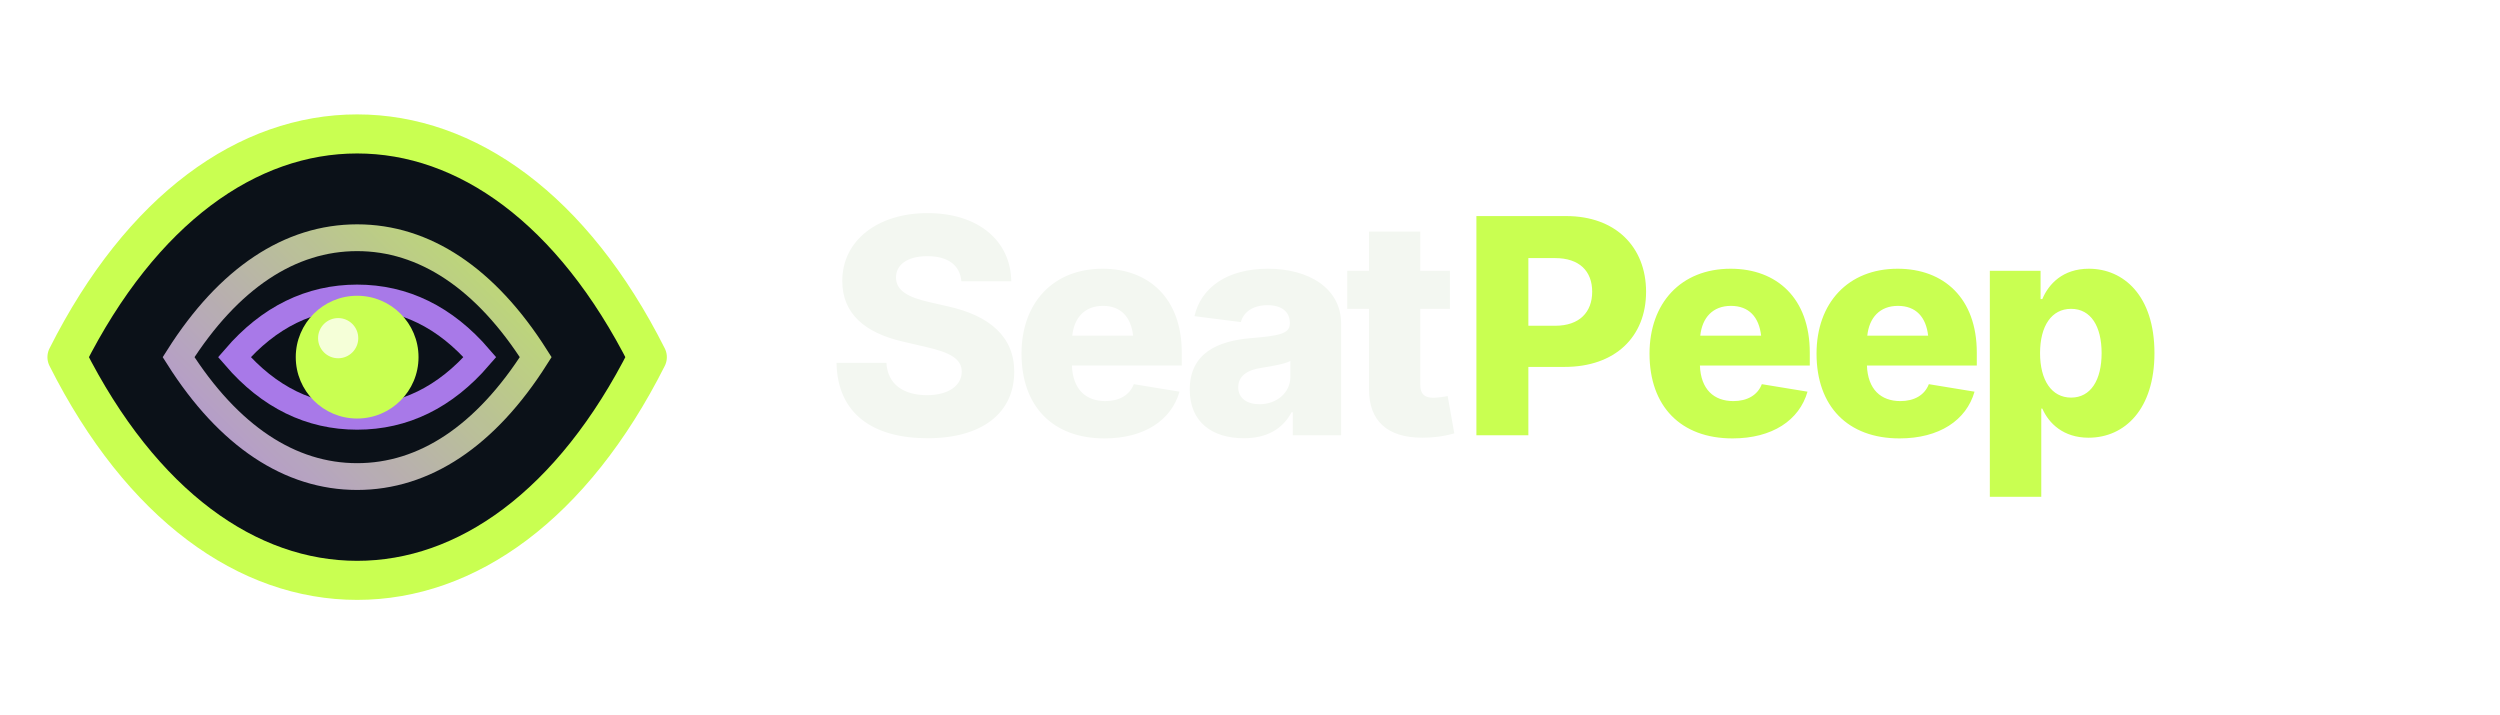
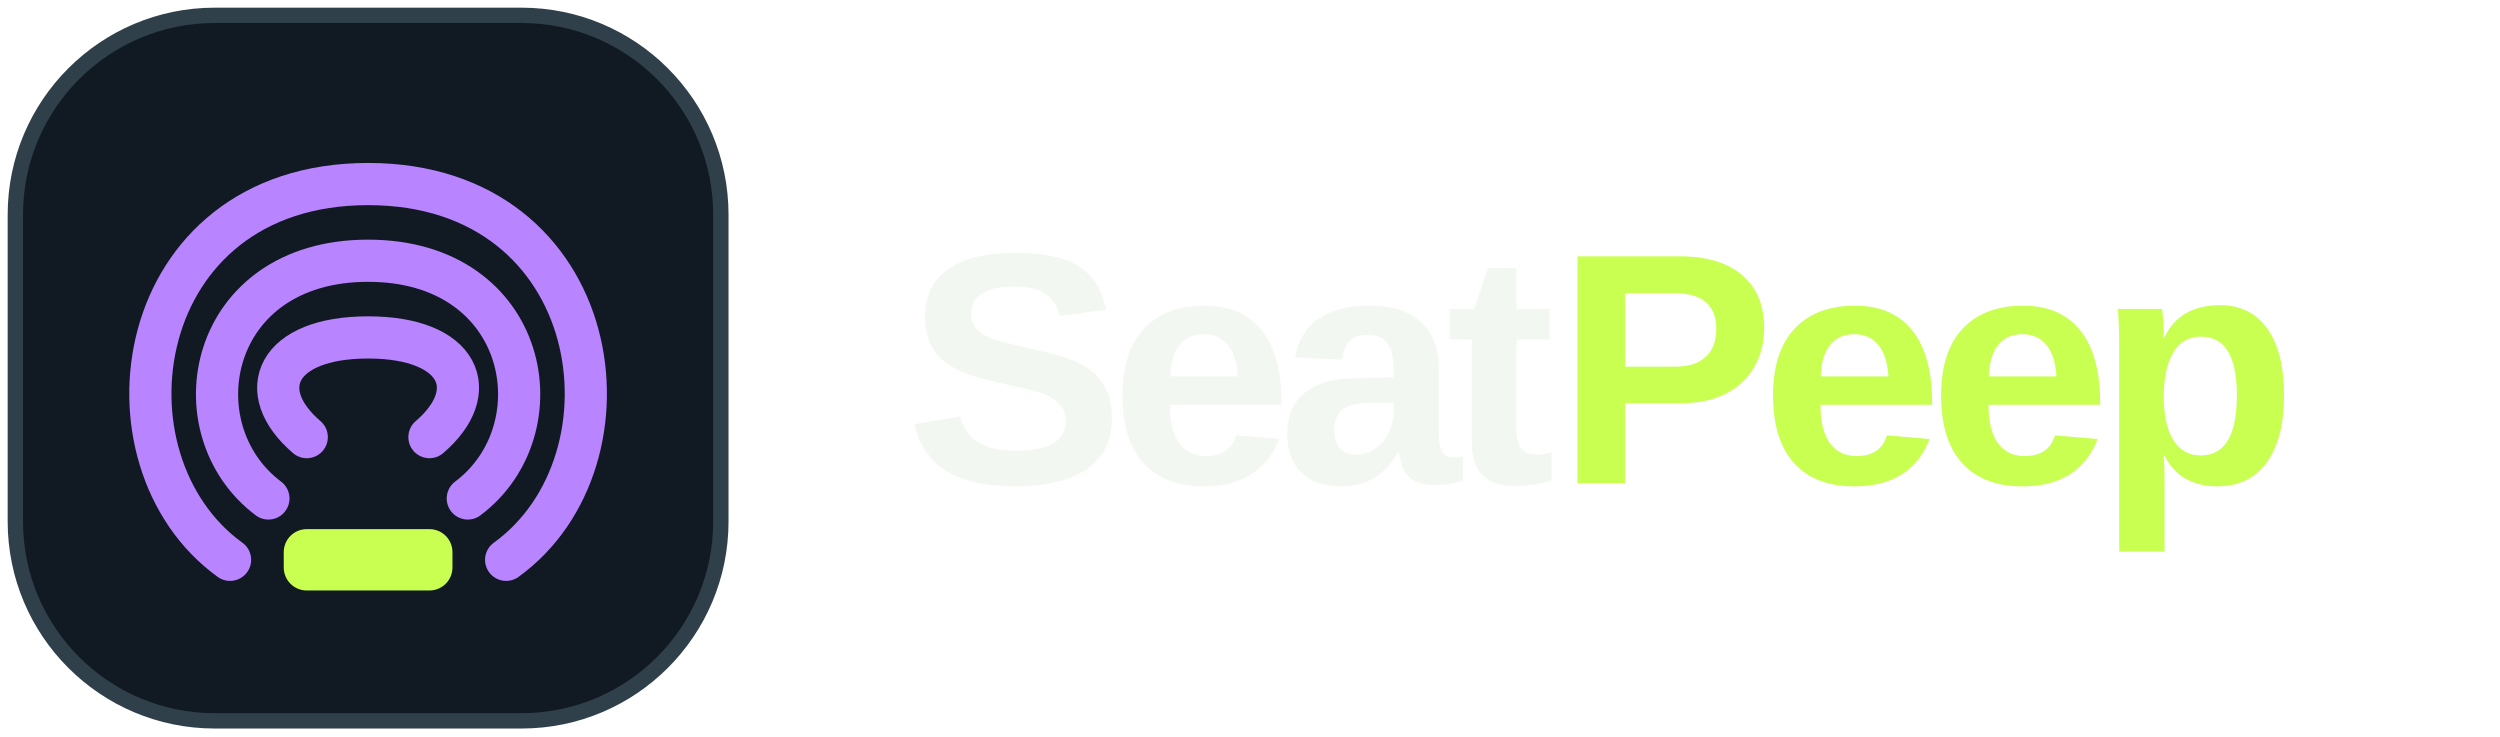
- <svg xmlns="http://www.w3.org/2000/svg" viewBox="0 0 224 64" role="img" aria-labelledby="title desc">
-   <defs>
-     <linearGradient id="seatpeep-glow" x1="12" y1="52" x2="52" y2="12" gradientUnits="userSpaceOnUse">
-       <stop stop-color="#b984ff" />
-       <stop offset="1" stop-color="#c9ff51" />
-     </linearGradient>
-   </defs>
-   <g>
-     <path d="M6 32C12.7 18.7 22.2 12 32 12s19.3 6.7 26 20c-6.7 13.3-16.2 20-26 20S12.7 45.3 6 32Z" fill="#0b1118" stroke="#c9ff51" stroke-width="3.5" stroke-linejoin="round" />
-     <path d="M16 32c4.5-7.1 10-10.7 16-10.7S43.5 24.9 48 32c-4.5 7.1-10 10.7-16 10.7S20.5 39.1 16 32Z" fill="none" stroke="url(#seatpeep-glow)" stroke-width="2.4" stroke-linecap="round" opacity=".95" />
-     <path d="M21 32c3.1-3.6 6.8-5.4 11-5.4s7.9 1.8 11 5.4c-3.1 3.6-6.8 5.4-11 5.4S24.1 35.6 21 32Z" fill="none" stroke="#b984ff" stroke-width="2.2" stroke-linecap="round" opacity=".9" />
-     <circle cx="32" cy="32" r="5.5" fill="#c9ff51" />
-     <circle cx="30.3" cy="30.3" r="1.8" fill="#f5ffd8" />
-   </g>
-   <text x="74" y="39" fill="#f3f7f1" font-family="Inter, ui-sans-serif, system-ui, -apple-system, BlinkMacSystemFont, 'Segoe UI', sans-serif" font-size="27" font-weight="800" letter-spacing="-1.25">Seat<tspan fill="#c9ff51">Peep</tspan>
+ <svg xmlns="http://www.w3.org/2000/svg" viewBox="0 0 326 96" role="img" aria-label="SeatPeep Arena Bowl">
+   <rect x="2" y="2" width="92" height="92" rx="26" fill="#111a22" stroke="#30404a" stroke-width="2" />
+   <path d="M30 73C12 60 17 24 48 24s36 36 18 49M35 65C23 56 27 34 48 34s25 22 13 31M40 57c-7-6-4-13 8-13s15 7 8 13" fill="none" stroke="#b984ff" stroke-width="5.5" stroke-linecap="round" />
+   <rect x="37" y="69" width="22" height="8" rx="3" fill="#c9ff51" />
+   <text x="118" y="63" fill="#f3f7f1" font-family="Arial,Helvetica,sans-serif" font-size="43" font-weight="800" letter-spacing="-2">Seat<tspan fill="#c9ff51">Peep</tspan>
  </text>
</svg>
